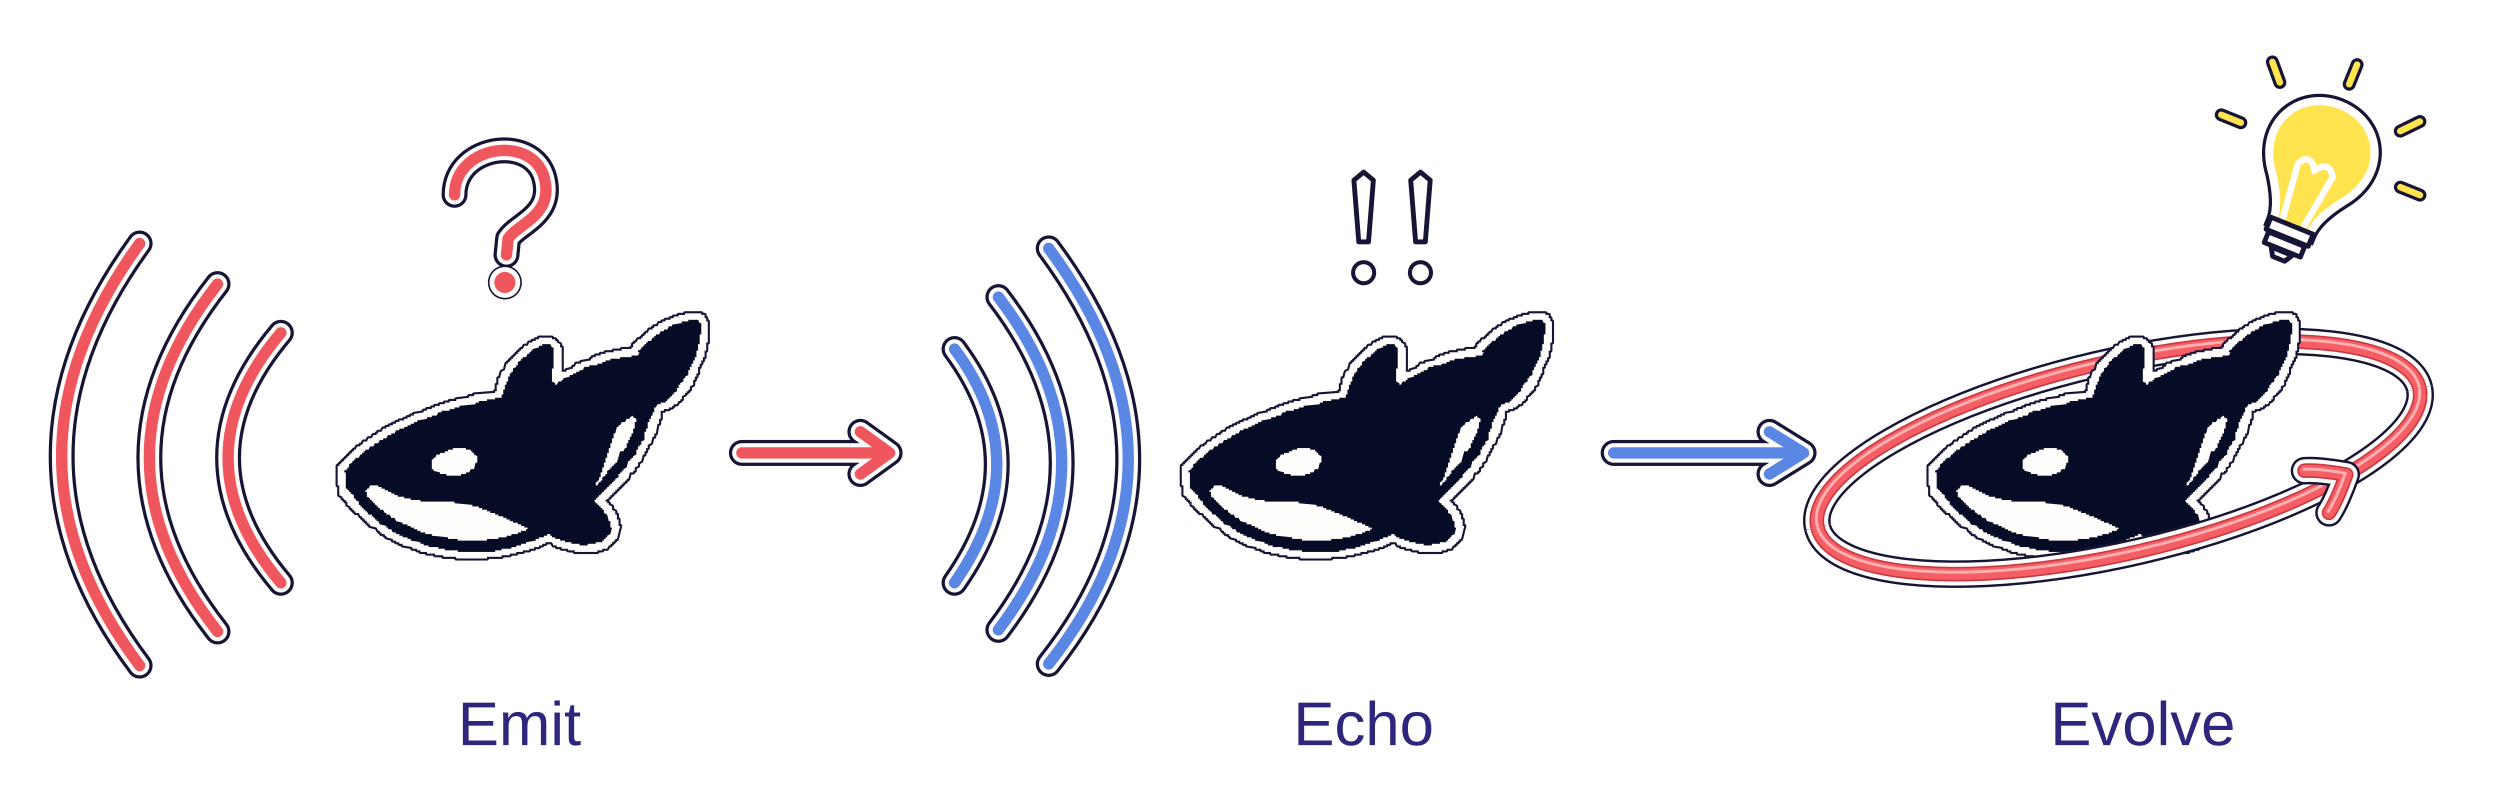
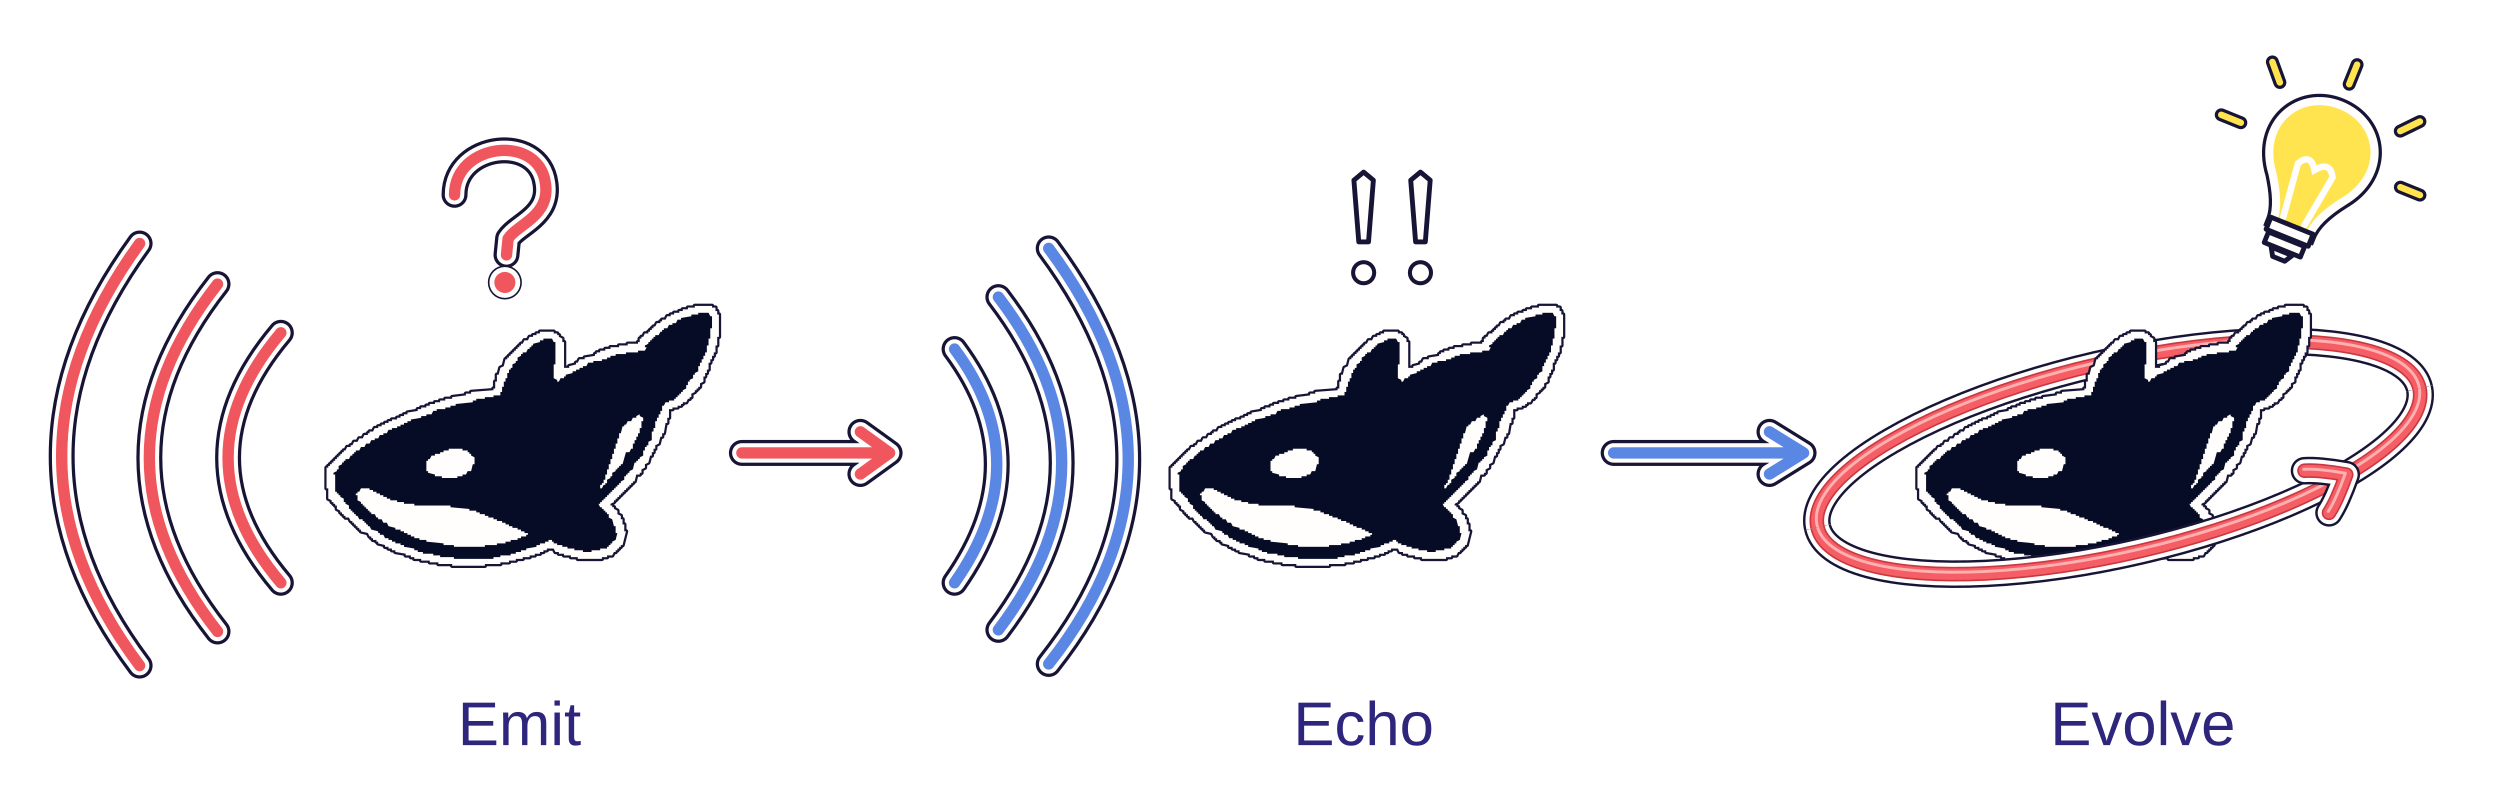
<svg xmlns="http://www.w3.org/2000/svg" xmlns:xlink="http://www.w3.org/1999/xlink" viewBox="70 0 1540 485" role="img" aria-labelledby="title desc">
  <defs>
    <path id="whale-silhouette" d="M278 287L279 287L279 286L280 286L280 285L281 285L281 284L282 284L282 283L283 283L283 282L284 282L284 281L285 281L285 280L286 280L286 279L287 279L287 278L288 278L288 277L289 277L290 275L292 275L292 274L293 274L294 272L296 272L297 270L299 270L300 268L302 268L302 267L303 267L303 266L305 266L306 264L308 264L308 263L310 263L310 262L312 262L312 261L314 261L314 260L316 260L316 259L319 259L319 258L321 258L321 257L323 257L323 256L325 256L325 255L331 254L331 253L333 253L333 252L336 252L336 251L338 251L338 250L341 250L341 249L344 249L344 248L347 248L347 247L351 247L351 246L359 245L359 244L362 244L362 243L375 242L375 241L376 241L376 237L377 237L377 233L378 233L379 229L381 228L382 224L383 224L383 223L384 223L384 222L385 222L385 221L386 221L386 220L387 220L387 219L388 219L388 218L389 218L389 217L390 217L390 216L391 216L391 215L392 215L393 213L395 213L396 211L398 211L398 210L400 210L400 209L402 209L402 208L410 208L410 209L412 209L412 210L413 210L413 211L415 212L415 214L416 214L416 229L419 229L419 228L423 227L423 226L424 226L425 224L428 224L428 223L434 222L434 221L435 221L435 220L437 220L437 219L440 219L440 218L443 218L443 217L448 217L448 216L453 216L453 215L459 215L459 214L460 214L460 212L461 212L461 211L462 211L463 209L465 209L465 208L466 208L466 207L467 207L467 206L468 206L468 205L469 205L470 203L472 203L472 202L473 202L473 201L475 201L476 199L478 199L478 198L480 198L480 197L483 197L483 196L485 196L485 195L488 195L488 194L492 194L492 193L502 193L502 194L504 194L504 196L505 196L505 198L506 198L506 211L505 211L505 216L504 216L504 220L503 220L503 222L502 222L502 224L501 224L501 226L500 226L500 230L499 230L499 232L498 232L498 234L497 234L497 237L495 238L495 240L494 240L494 241L493 241L493 242L492 242L492 243L490 244L490 246L489 246L489 247L488 247L487 249L485 249L485 250L484 250L484 251L482 251L482 252L479 252L479 253L477 253L477 258L476 258L476 261L475 261L474 267L473 267L473 269L472 269L471 273L469 274L469 276L468 276L468 278L467 278L467 280L466 280L465 284L463 285L463 287L461 288L461 290L460 290L460 291L458 291L457 295L456 295L456 296L455 296L455 297L454 297L454 298L453 298L453 299L452 299L452 300L451 300L451 301L450 301L450 302L449 302L449 303L448 303L448 304L447 304L447 305L446 305L446 306L445 306L445 307L443 308L443 309L444 309L444 310L445 310L445 311L447 312L447 314L449 315L449 317L450 317L450 320L451 320L451 324L452 324L450 332L449 332L449 333L448 333L448 334L447 334L447 335L446 335L446 336L445 336L444 338L441 338L441 339L438 339L438 340L424 340L424 339L420 339L420 338L416 338L416 337L413 337L413 336L411 336L410 334L406 334L406 335L404 335L404 336L402 336L402 337L399 337L399 338L396 338L396 339L392 339L392 340L388 340L388 341L384 341L384 342L379 342L379 343L370 343L370 344L351 344L351 343L343 343L343 342L338 342L338 341L333 341L333 340L329 340L329 339L327 339L327 338L324 338L324 337L318 336L318 335L316 335L316 334L314 334L314 333L312 333L312 332L308 331L308 330L307 330L307 329L305 329L305 328L304 328L304 327L303 327L302 325L298 324L298 323L297 323L297 322L296 322L296 321L295 321L295 320L294 320L294 319L293 319L293 318L292 318L291 316L289 316L289 315L288 315L288 314L287 314L287 313L286 313L286 312L284 311L284 309L283 309L283 308L282 308L282 307L281 307L281 306L279 305L279 299L278 299Z" />
    <g id="whale-original">
      <use xlink:href="#whale-silhouette" fill="#070c26" stroke="#171536" stroke-width="2.6" stroke-linejoin="round" />
      <path id="whale-outline" d="M278 287L279 287L279 286L280 286L280 285L281 285L281 284L282 284L282 283L283 283L283 282L284 282L284 281L285 281L285 280L286 280L286 279L287 279L287 278L288 278L288 277L289 277L290 275L292 275L292 274L293 274L294 272L296 272L297 270L299 270L300 268L302 268L302 267L303 267L303 266L305 266L306 264L308 264L308 263L310 263L310 262L312 262L312 261L314 261L314 260L316 260L316 259L319 259L319 258L321 258L321 257L323 257L323 256L325 256L325 255L331 254L331 253L333 253L333 252L336 252L336 251L338 251L338 250L341 250L341 249L344 249L344 248L347 248L347 247L351 247L351 246L359 245L359 244L362 244L362 243L375 242L375 241L376 241L376 237L377 237L377 233L378 233L379 229L381 228L382 224L383 224L383 223L384 223L384 222L385 222L385 221L386 221L386 220L387 220L387 219L388 219L388 218L389 218L389 217L390 217L390 216L391 216L391 215L392 215L393 213L395 213L396 211L398 211L398 210L400 210L400 209L402 209L402 208L410 208L410 209L412 209L412 210L413 210L413 211L415 212L415 214L416 214L416 229L419 229L419 228L423 227L423 226L424 226L425 224L428 224L428 223L434 222L434 221L435 221L435 220L437 220L437 219L440 219L440 218L443 218L443 217L448 217L448 216L453 216L453 215L459 215L459 214L460 214L460 212L461 212L461 211L462 211L463 209L465 209L465 208L466 208L466 207L467 207L467 206L468 206L468 205L469 205L470 203L472 203L472 202L473 202L473 201L475 201L476 199L478 199L478 198L480 198L480 197L483 197L483 196L485 196L485 195L488 195L488 194L492 194L492 193L502 193L502 194L504 194L504 196L505 196L505 198L506 198L506 211L505 211L505 216L504 216L504 220L503 220L503 222L502 222L502 224L501 224L501 226L500 226L500 230L499 230L499 232L498 232L498 234L497 234L497 237L495 238L495 240L494 240L494 241L493 241L493 242L492 242L492 243L490 244L490 246L489 246L489 247L488 247L487 249L485 249L485 250L484 250L484 251L482 251L482 252L479 252L479 253L477 253L477 258L476 258L476 261L475 261L474 267L473 267L473 269L472 269L471 273L469 274L469 276L468 276L468 278L467 278L467 280L466 280L465 284L463 285L463 287L461 288L461 290L460 290L460 291L458 291L457 295L456 295L456 296L455 296L455 297L454 297L454 298L453 298L453 299L452 299L452 300L451 300L451 301L450 301L450 302L449 302L449 303L448 303L448 304L447 304L447 305L446 305L446 306L445 306L445 307L443 308L443 309L444 309L444 310L445 310L445 311L447 312L447 314L449 315L449 317L450 317L450 320L451 320L451 324L452 324L450 332L449 332L449 333L448 333L448 334L447 334L447 335L446 335L446 336L445 336L444 338L441 338L441 339L438 339L438 340L424 340L424 339L420 339L420 338L416 338L416 337L413 337L413 336L411 336L410 334L406 334L406 335L404 335L404 336L402 336L402 337L399 337L399 338L396 338L396 339L392 339L392 340L388 340L388 341L384 341L384 342L379 342L379 343L370 343L370 344L351 344L351 343L343 343L343 342L338 342L338 341L333 341L333 340L329 340L329 339L327 339L327 338L324 338L324 337L318 336L318 335L316 335L316 334L314 334L314 333L312 333L312 332L308 331L308 330L307 330L307 329L305 329L305 328L304 328L304 327L303 327L302 325L298 324L298 323L297 323L297 322L296 322L296 321L295 321L295 320L294 320L294 319L293 319L293 318L292 318L291 316L289 316L289 315L288 315L288 314L287 314L287 313L286 313L286 312L284 311L284 309L283 309L283 308L282 308L282 307L281 307L281 306L279 305L279 299L278 299ZM282 290L282 291L283 291L283 301L284 301L284 302L285 302L285 303L286 303L286 304L288 305L288 307L289 307L289 308L291 309L291 311L292 311L292 312L293 312L293 313L294 313L294 314L295 314L295 315L296 315L297 317L299 317L299 318L300 318L300 319L301 319L301 320L302 320L302 321L303 321L304 323L308 324L308 325L309 325L309 326L311 326L312 328L314 328L314 329L316 329L316 330L318 330L318 331L321 331L321 332L323 332L323 333L329 334L329 335L331 335L331 336L334 336L334 337L340 337L340 338L344 338L344 339L352 339L352 340L375 340L375 339L379 339L379 338L385 338L385 337L388 337L388 336L391 336L391 335L394 335L394 334L400 333L400 332L402 332L402 331L405 331L405 330L407 330L407 329L409 329L409 330L410 330L410 331L412 331L412 332L415 332L415 333L418 333L418 334L422 334L422 335L427 335L427 336L432 336L432 335L437 335L437 334L441 334L441 333L442 333L442 332L443 332L443 331L444 331L444 330L446 329L447 325L446 325L446 321L445 321L444 317L442 316L442 314L441 314L441 313L440 313L440 312L439 312L439 311L438 311L438 310L437 310L436 308L437 308L437 307L438 307L438 306L439 306L439 305L440 305L440 304L441 304L441 303L442 303L442 302L443 302L443 301L444 301L444 300L445 300L445 299L446 299L446 298L447 298L447 297L448 297L448 296L449 296L449 295L451 294L451 292L452 292L452 291L453 291L453 290L454 290L454 289L456 288L457 284L458 284L458 283L459 283L459 282L460 282L460 281L462 280L462 277L463 277L463 275L464 275L464 274L465 274L465 272L467 271L467 266L468 266L468 264L469 264L469 260L470 260L470 258L471 258L471 256L472 256L472 254L473 254L473 251L474 251L475 249L477 249L477 248L480 248L480 247L481 247L481 246L482 246L482 245L483 245L483 244L484 244L484 243L485 243L485 242L487 241L487 239L488 239L488 237L489 237L489 236L491 235L491 233L492 233L492 232L494 231L494 228L495 228L495 226L496 226L496 224L497 224L497 222L498 222L498 220L499 220L499 216L500 216L500 212L501 212L501 206L502 206L502 199L501 199L500 197L494 197L494 198L490 198L490 199L484 200L484 201L482 201L481 203L479 203L479 204L477 204L476 206L474 206L474 207L473 207L473 208L472 208L471 210L469 210L469 211L468 211L468 212L467 212L467 213L466 213L466 214L465 214L465 215L463 216L463 217L464 217L463 219L459 219L459 220L452 220L452 221L446 221L446 222L443 222L443 223L441 223L441 224L438 224L438 225L433 225L433 226L430 226L429 228L427 228L427 229L425 229L425 230L423 230L423 231L421 231L421 232L417 233L417 234L416 234L416 235L414 235L413 237L412 237L412 236L410 235L410 227L411 227L411 214L410 214L409 212L404 212L404 213L402 213L402 214L398 215L398 216L397 216L397 217L396 217L396 218L395 218L394 220L392 220L392 221L391 221L391 222L389 223L389 225L388 225L388 226L386 227L386 229L385 229L385 230L384 230L384 232L383 232L383 235L382 235L382 237L381 237L381 240L380 240L380 243L379 243L379 245L375 245L375 246L370 246L370 247L365 247L365 248L363 248L363 249L353 250L353 251L350 251L350 252L347 252L347 253L342 253L342 254L340 254L339 256L336 256L336 257L333 257L333 258L327 259L327 260L325 260L325 261L323 261L323 262L321 262L321 263L319 263L319 264L316 264L316 265L314 265L313 267L311 267L311 268L309 268L308 270L306 270L306 271L304 271L303 273L301 273L300 275L298 275L297 277L295 277L295 278L294 278L294 279L293 279L293 280L292 280L291 282L289 282L289 283L288 283L288 284L287 284L287 285L285 286L285 288L284 288L284 289Z" fill="#fffefc" fill-rule="evenodd" />
      <path id="whale-belly" d="M295 302L296 302L296 301L297 301L298 299L303 299L303 300L305 300L305 301L307 301L307 302L309 302L309 303L311 303L311 304L313 304L313 305L315 305L315 306L319 306L319 307L323 307L323 308L329 308L329 309L350 309L350 310L361 311L361 312L365 312L365 313L367 313L367 314L370 314L370 315L372 315L372 316L375 316L375 317L377 317L377 318L380 318L380 319L382 319L382 320L384 320L384 321L386 321L386 322L389 322L389 323L391 323L391 324L393 324L393 325L395 325L395 326L394 326L394 327L391 327L391 328L389 328L389 329L385 329L385 330L382 330L382 331L377 331L377 332L370 332L370 333L352 333L352 332L346 332L346 331L336 330L336 329L332 329L332 328L329 328L329 327L327 327L327 326L325 326L325 325L323 325L323 324L321 324L321 323L318 323L318 322L314 321L313 319L311 319L310 317L308 317L308 316L307 316L306 314L304 314L304 313L303 313L303 312L302 312L302 311L301 311L301 310L300 310L300 309L299 309L299 308L298 308L298 307L296 306L296 303L295 303Z" fill="#fffefc" fill-rule="evenodd" />
      <path id="whale-eye" d="M336 283L337 283L337 282L338 282L339 280L341 280L341 279L344 279L344 278L346 278L346 277L349 277L349 276L357 276L357 277L360 277L360 278L361 278L361 279L362 279L362 280L364 281L364 285L363 285L362 289L360 289L359 291L357 291L357 292L354 292L354 293L345 293L345 292L341 292L341 291L337 290L337 289L336 289Z" fill="#fffefc" fill-rule="evenodd" />
      <path id="whale-flipper" d="M437 297L438 297L438 296L439 296L439 294L440 294L440 291L441 291L441 288L442 288L442 285L443 285L443 282L444 282L444 279L445 279L445 276L446 276L446 273L447 273L447 270L448 270L448 267L449 267L450 263L451 263L451 262L452 262L453 260L455 260L456 258L458 258L458 257L460 256L460 257L462 258L462 260L461 260L461 264L460 264L460 267L459 267L459 269L458 269L458 271L457 271L457 273L456 273L456 276L455 276L454 278L452 278L450 285L449 285L449 286L448 286L448 287L447 287L447 288L446 288L446 289L444 290L444 292L443 292L443 293L441 294L441 296L440 296L440 297L439 297L438 299L437 299Z" fill="#fffefc" fill-rule="evenodd" />
    </g>
    <clipPath id="evolve-orbit-front-clip" clipPathUnits="userSpaceOnUse">
      <path d="M0 613.445L2000 151.709V1000H0Z" />
    </clipPath>
    <clipPath id="evolve-orbit-back-clip" clipPathUnits="userSpaceOnUse">
      <path d="M0 613.445L2000 151.709V-500H0Z" />
    </clipPath>
  </defs>
  <style>
.stroke{fill:none;stroke-linecap:round;stroke-linejoin:round}.edge{stroke:#171536;stroke-width:16}.white{stroke:#fffefc;stroke-width:12}.red{stroke:#ef565d;stroke-width:7}.blue{stroke:#5a87e4;stroke-width:7}
.wave{transform-box:view-box;transform-origin:278px 283px;animation:wave 3.2s ease-out infinite;opacity:0}.echo-wave{transform-origin:792px 283px}.second{animation-delay:.34s}.third{animation-delay:.68s}
@keyframes wave{0%{opacity:0;transform:scale(.88)}12%,44%{opacity:1}80%,100%{opacity:0;transform:scale(1.04)}}
.draw{stroke-dasharray:1;stroke-dashoffset:1;animation:draw 2.4s linear forwards}.arrow-tip{opacity:0;animation:show .12s linear 2.3s forwards}
@keyframes draw{to{stroke-dashoffset:0}}@keyframes show{to{opacity:1}}
.label{fill:#2e267c;font:500 38px Futura,'Century Gothic',Arial,sans-serif;text-anchor:middle}.sub{fill:#6b6880;font:400 23px Futura,'Century Gothic',Arial,sans-serif;text-anchor:middle}
@media(prefers-reduced-motion:reduce){.wave,.spin,.draw,.arrow-tip{animation:none!important;opacity:1;transform:none}.draw{stroke-dashoffset:0}}
.wave,.spin,.draw,.arrow-tip{animation:none!important;opacity:1;transform:none}.draw{stroke-dashoffset:0}.orbit-static{display:none}@media(prefers-reduced-motion:reduce){.orbit-motion{display:none}.orbit-static{display:inline}}</style>
  <g id="emit-wave-1">
    <g class="stroke wave ">
      <path class="edge" d="M243 205Q178 282 243 359" />
      <path class="white" d="M243 205Q178 282 243 359" />
      <path class="red" d="M243 205Q178 282 243 359" />
    </g>
  </g>
  <g id="emit-wave-2">
    <g class="stroke wave second">
      <path class="edge" d="M204 175Q120 282 204 389" />
      <path class="white" d="M204 175Q120 282 204 389" />
      <path class="red" d="M204 175Q120 282 204 389" />
    </g>
  </g>
  <g id="emit-wave-3">
    <g class="stroke wave third">
      <path class="edge" d="M156 150Q60 282 156 410" />
      <path class="white" d="M156 150Q60 282 156 410" />
      <path class="red" d="M156 150Q60 282 156 410" />
    </g>
  </g>
-   <g id="emit-whale">
+   <g id="emit-whale" transform="translate(392 269) scale(1.06) translate(-392 -269)">
    <use xlink:href="#whale-original" />
  </g>
  <g id="emit-question">
    <g class="stroke ">
      <path class="edge" d="M350 120C350 88 402 82 406 113C409 133 389 138 383 147L382 157" />
      <path class="white" d="M350 120C350 88 402 82 406 113C409 133 389 138 383 147L382 157" />
      <path class="red" d="M350 120C350 88 402 82 406 113C409 133 389 138 383 147L382 157" />
    </g>
    <circle cx="381" cy="174" r="8" fill="#ef565d" stroke="#171536" stroke-width="5" />
    <circle cx="381" cy="174" r="8" fill="#ef565d" stroke="#fffefc" stroke-width="3" />
  </g>
  <g id="emit-to-echo-arrow">
    <g class="stroke ">
      <path class="edge" d="M527 279H614M600 266L618 279L600 292" />
      <path class="white" d="M527 279H614M600 266L618 279L600 292" />
      <path class="red" d="M527 279H614M600 266L618 279L600 292" />
    </g>
  </g>
  <g id="echo-wave-1">
    <g class="stroke wave echo-wave ">
      <path class="edge" d="M658 215Q710 285 658 359" />
      <path class="white" d="M658 215Q710 285 658 359" />
      <path class="blue" d="M658 215Q710 285 658 359" />
    </g>
  </g>
  <g id="echo-wave-2">
    <g class="stroke wave echo-wave second">
      <path class="edge" d="M685 183Q763 285 685 388" />
      <path class="white" d="M685 183Q763 285 685 388" />
      <path class="blue" d="M685 183Q763 285 685 388" />
    </g>
  </g>
  <g id="echo-wave-3">
    <g class="stroke wave echo-wave third">
      <path class="edge" d="M716 153Q814 285 716 409" />
      <path class="white" d="M716 153Q814 285 716 409" />
      <path class="blue" d="M716 153Q814 285 716 409" />
    </g>
  </g>
-   <g id="echo-whale">
+   <g id="echo-whale" transform="translate(912 269) scale(1.06) translate(-912 -269)">
    <use xlink:href="#whale-original" transform="translate(520 0)" />
  </g>
  <g id="echo-exclamation-910">
    <path d="M904 111L907 149H913L916 111L910 106Z" fill="#fffefc" stroke="#171536" stroke-width="3" stroke-linejoin="round" />
    <circle cx="910" cy="168" r="6.5" fill="#fffefc" stroke="#171536" stroke-width="2.5" />
  </g>
  <g id="echo-exclamation-945">
    <path d="M939 111L942 149H948L951 111L945 106Z" fill="#fffefc" stroke="#171536" stroke-width="3" stroke-linejoin="round" />
    <circle cx="945" cy="168" r="6.5" fill="#fffefc" stroke="#171536" stroke-width="2.5" />
  </g>
  <g id="echo-to-evolve-arrow">
    <g class="stroke ">
      <path class="edge" d="M1064 279H1177M1160 266L1181 279L1160 292" />
      <path class="white" d="M1064 279H1177M1160 266L1181 279L1160 292" />
      <path class="blue" d="M1064 279H1177M1160 266L1181 279L1160 292" />
    </g>
  </g>
  <g id="evolve-orbit-axis-back" transform="translate(0 -14)">
    <g id="evolve-orbit-still-back" clip-path="url(#evolve-orbit-back-clip)">
      <g transform="translate(1375 296) rotate(-13) scale(1 .31)">
        <path id="evolve-ring-outline-still-back" class="stroke" pathLength="1" d="M134.35 134.35A190 190 0 1 0-134.35-134.35A190 190 0 1 0 134.35 134.35" stroke="#171536" stroke-width="17" vector-effect="non-scaling-stroke" />
        <path id="evolve-ring-white-still-back" class="stroke" pathLength="1" d="M134.35 134.35A190 190 0 1 0-134.35-134.35A190 190 0 1 0 134.35 134.35" stroke="#fffefc" stroke-width="14" vector-effect="non-scaling-stroke" />
        <path id="evolve-ring-shadow-still-back" class="stroke" pathLength="1" d="M134.35 134.35A190 190 0 1 0-134.35-134.35A190 190 0 1 0 134.35 134.35" stroke="#c93742" stroke-width="9" vector-effect="non-scaling-stroke" />
        <path id="evolve-ring-red-still-back" class="stroke" pathLength="1" d="M134.35 134.35A190 190 0 1 0-134.35-134.35A190 190 0 1 0 134.35 134.35" stroke="#f65e65" stroke-width="7" vector-effect="non-scaling-stroke" />
        <path id="evolve-ring-highlight-still-back" class="stroke" pathLength="1" d="M134.35 134.35A190 190 0 1 0-134.35-134.35A190 190 0 1 0 134.35 134.35" transform="translate(0 -4)" stroke="#ffb1b1" stroke-width="1.8" vector-effect="non-scaling-stroke" />
      </g>
      <g id="evolve-arrowhead-still-back" transform="translate(1515.276 306.359) rotate(-30.223)">
        <path d="M-21-15Q-13-11 0 0Q-13 11-21 15" fill="none" stroke="#171536" stroke-width="17" stroke-linecap="round" stroke-linejoin="round" />
        <path d="M-21-15Q-13-11 0 0Q-13 11-21 15" fill="none" stroke="#fffefc" stroke-width="14" stroke-linecap="round" stroke-linejoin="round" />
        <path d="M-21-15Q-13-11 0 0Q-13 11-21 15" fill="none" stroke="#c93742" stroke-width="9" stroke-linecap="round" stroke-linejoin="round" />
        <path d="M-21-15Q-13-11 0 0Q-13 11-21 15" fill="none" stroke="#f65e65" stroke-width="7" stroke-linecap="round" stroke-linejoin="round" />
        <path d="M-21-16Q-13-12 0-1Q-13 10-21 14" fill="none" stroke="#ffb1b1" stroke-width="1.8" stroke-linecap="round" stroke-linejoin="round" />
      </g>
    </g>
  </g>
-   <g id="evolve-whale">
+   <g id="evolve-whale" transform="translate(1372 269) scale(1.06) translate(-1372 -269)">
    <use xlink:href="#whale-original" transform="translate(980 0)" />
  </g>
  <g id="evolve-orbit-axis-front" transform="translate(0 -14)">
    <g id="evolve-orbit-still-front" clip-path="url(#evolve-orbit-front-clip)">
      <g transform="translate(1375 296) rotate(-13) scale(1 .31)">
        <path id="evolve-ring-outline-still-front" class="stroke" pathLength="1" d="M134.35 134.35A190 190 0 1 0-134.35-134.35A190 190 0 1 0 134.35 134.35" stroke="#171536" stroke-width="17" vector-effect="non-scaling-stroke" />
        <path id="evolve-ring-white-still-front" class="stroke" pathLength="1" d="M134.35 134.35A190 190 0 1 0-134.35-134.35A190 190 0 1 0 134.35 134.35" stroke="#fffefc" stroke-width="14" vector-effect="non-scaling-stroke" />
        <path id="evolve-ring-shadow-still-front" class="stroke" pathLength="1" d="M134.35 134.35A190 190 0 1 0-134.35-134.35A190 190 0 1 0 134.35 134.35" stroke="#c93742" stroke-width="9" vector-effect="non-scaling-stroke" />
        <path id="evolve-ring-red-still-front" class="stroke" pathLength="1" d="M134.35 134.35A190 190 0 1 0-134.35-134.35A190 190 0 1 0 134.35 134.35" stroke="#f65e65" stroke-width="7" vector-effect="non-scaling-stroke" />
        <path id="evolve-ring-highlight-still-front" class="stroke" pathLength="1" d="M134.35 134.35A190 190 0 1 0-134.35-134.35A190 190 0 1 0 134.35 134.35" transform="translate(0 -4)" stroke="#ffb1b1" stroke-width="1.8" vector-effect="non-scaling-stroke" />
      </g>
      <g id="evolve-arrowhead-still-front" transform="translate(1515.276 306.359) rotate(-30.223)">
        <path d="M-21-15Q-13-11 0 0Q-13 11-21 15" fill="none" stroke="#171536" stroke-width="17" stroke-linecap="round" stroke-linejoin="round" />
        <path d="M-21-15Q-13-11 0 0Q-13 11-21 15" fill="none" stroke="#fffefc" stroke-width="14" stroke-linecap="round" stroke-linejoin="round" />
        <path d="M-21-15Q-13-11 0 0Q-13 11-21 15" fill="none" stroke="#c93742" stroke-width="9" stroke-linecap="round" stroke-linejoin="round" />
        <path d="M-21-15Q-13-11 0 0Q-13 11-21 15" fill="none" stroke="#f65e65" stroke-width="7" stroke-linecap="round" stroke-linejoin="round" />
        <path d="M-21-16Q-13-12 0-1Q-13 10-21 14" fill="none" stroke="#ffb1b1" stroke-width="1.8" stroke-linecap="round" stroke-linejoin="round" />
      </g>
    </g>
  </g>
  <g id="evolve-bulb">
    <g transform="translate(1492 114) rotate(22)">
      <path id="bulb-body" d="M-23 2C-44-24-27-53 0-53C28-53 43-24 24 1C16 12 12 21 12 29H-12C-12 20-17 11-23 2Z" fill="#ffe44f" stroke="#171536" stroke-width="9" />
      <path d="M-23 2C-44-24-27-53 0-53C28-53 43-24 24 1C16 12 12 21 12 29H-12C-12 20-17 11-23 2Z" fill="#ffe44f" stroke="#fffefc" stroke-width="5" />
      <path id="bulb-filament" d="M-7 24L-11-10Q-6-19 0-10Q7-19 12-10L7 24" fill="none" stroke="#fffefc" stroke-width="4" stroke-linecap="round" />
      <path id="bulb-socket" d="M-14 27H14V35H-14ZM-12 36H12V43H-12ZM-7 44H7L4 49H-4Z" fill="#fffefc" stroke="#171536" stroke-width="3" stroke-linejoin="round" />
      <g id="bulb-rays" class="stroke" stroke="#171536" stroke-width="8">
        <path d="M0-67V-80M-40-52L-49-62M40-52L49-62M-53-20H-66M53-20H66" />
      </g>
      <g class="stroke" stroke="#ffe44f" stroke-width="4">
        <path d="M0-67V-80M-40-52L-49-62M40-52L49-62M-53-20H-66M53-20H66" />
      </g>
    </g>
  </g>
  <g id="emit-label">
    <text class="label" x="390" y="459">Emit</text>
  </g>
  <g id="echo-label">
    <text class="label" x="910" y="459">Echo</text>
  </g>
  <g id="evolve-label">
    <text class="label" x="1390" y="459">Evolve</text>
  </g>
</svg>
